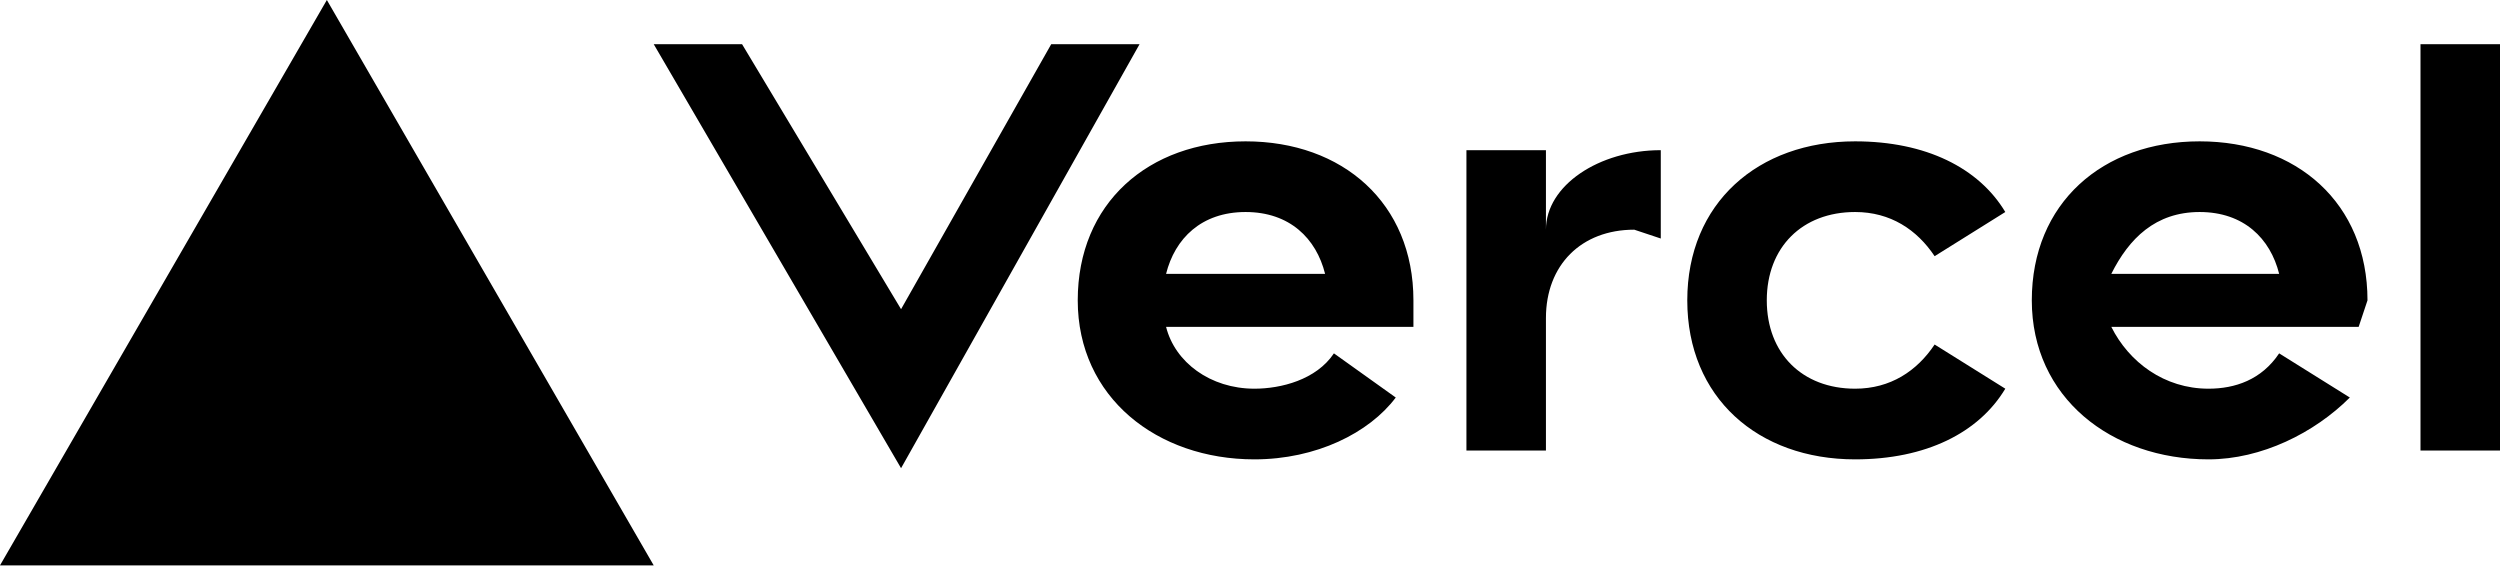
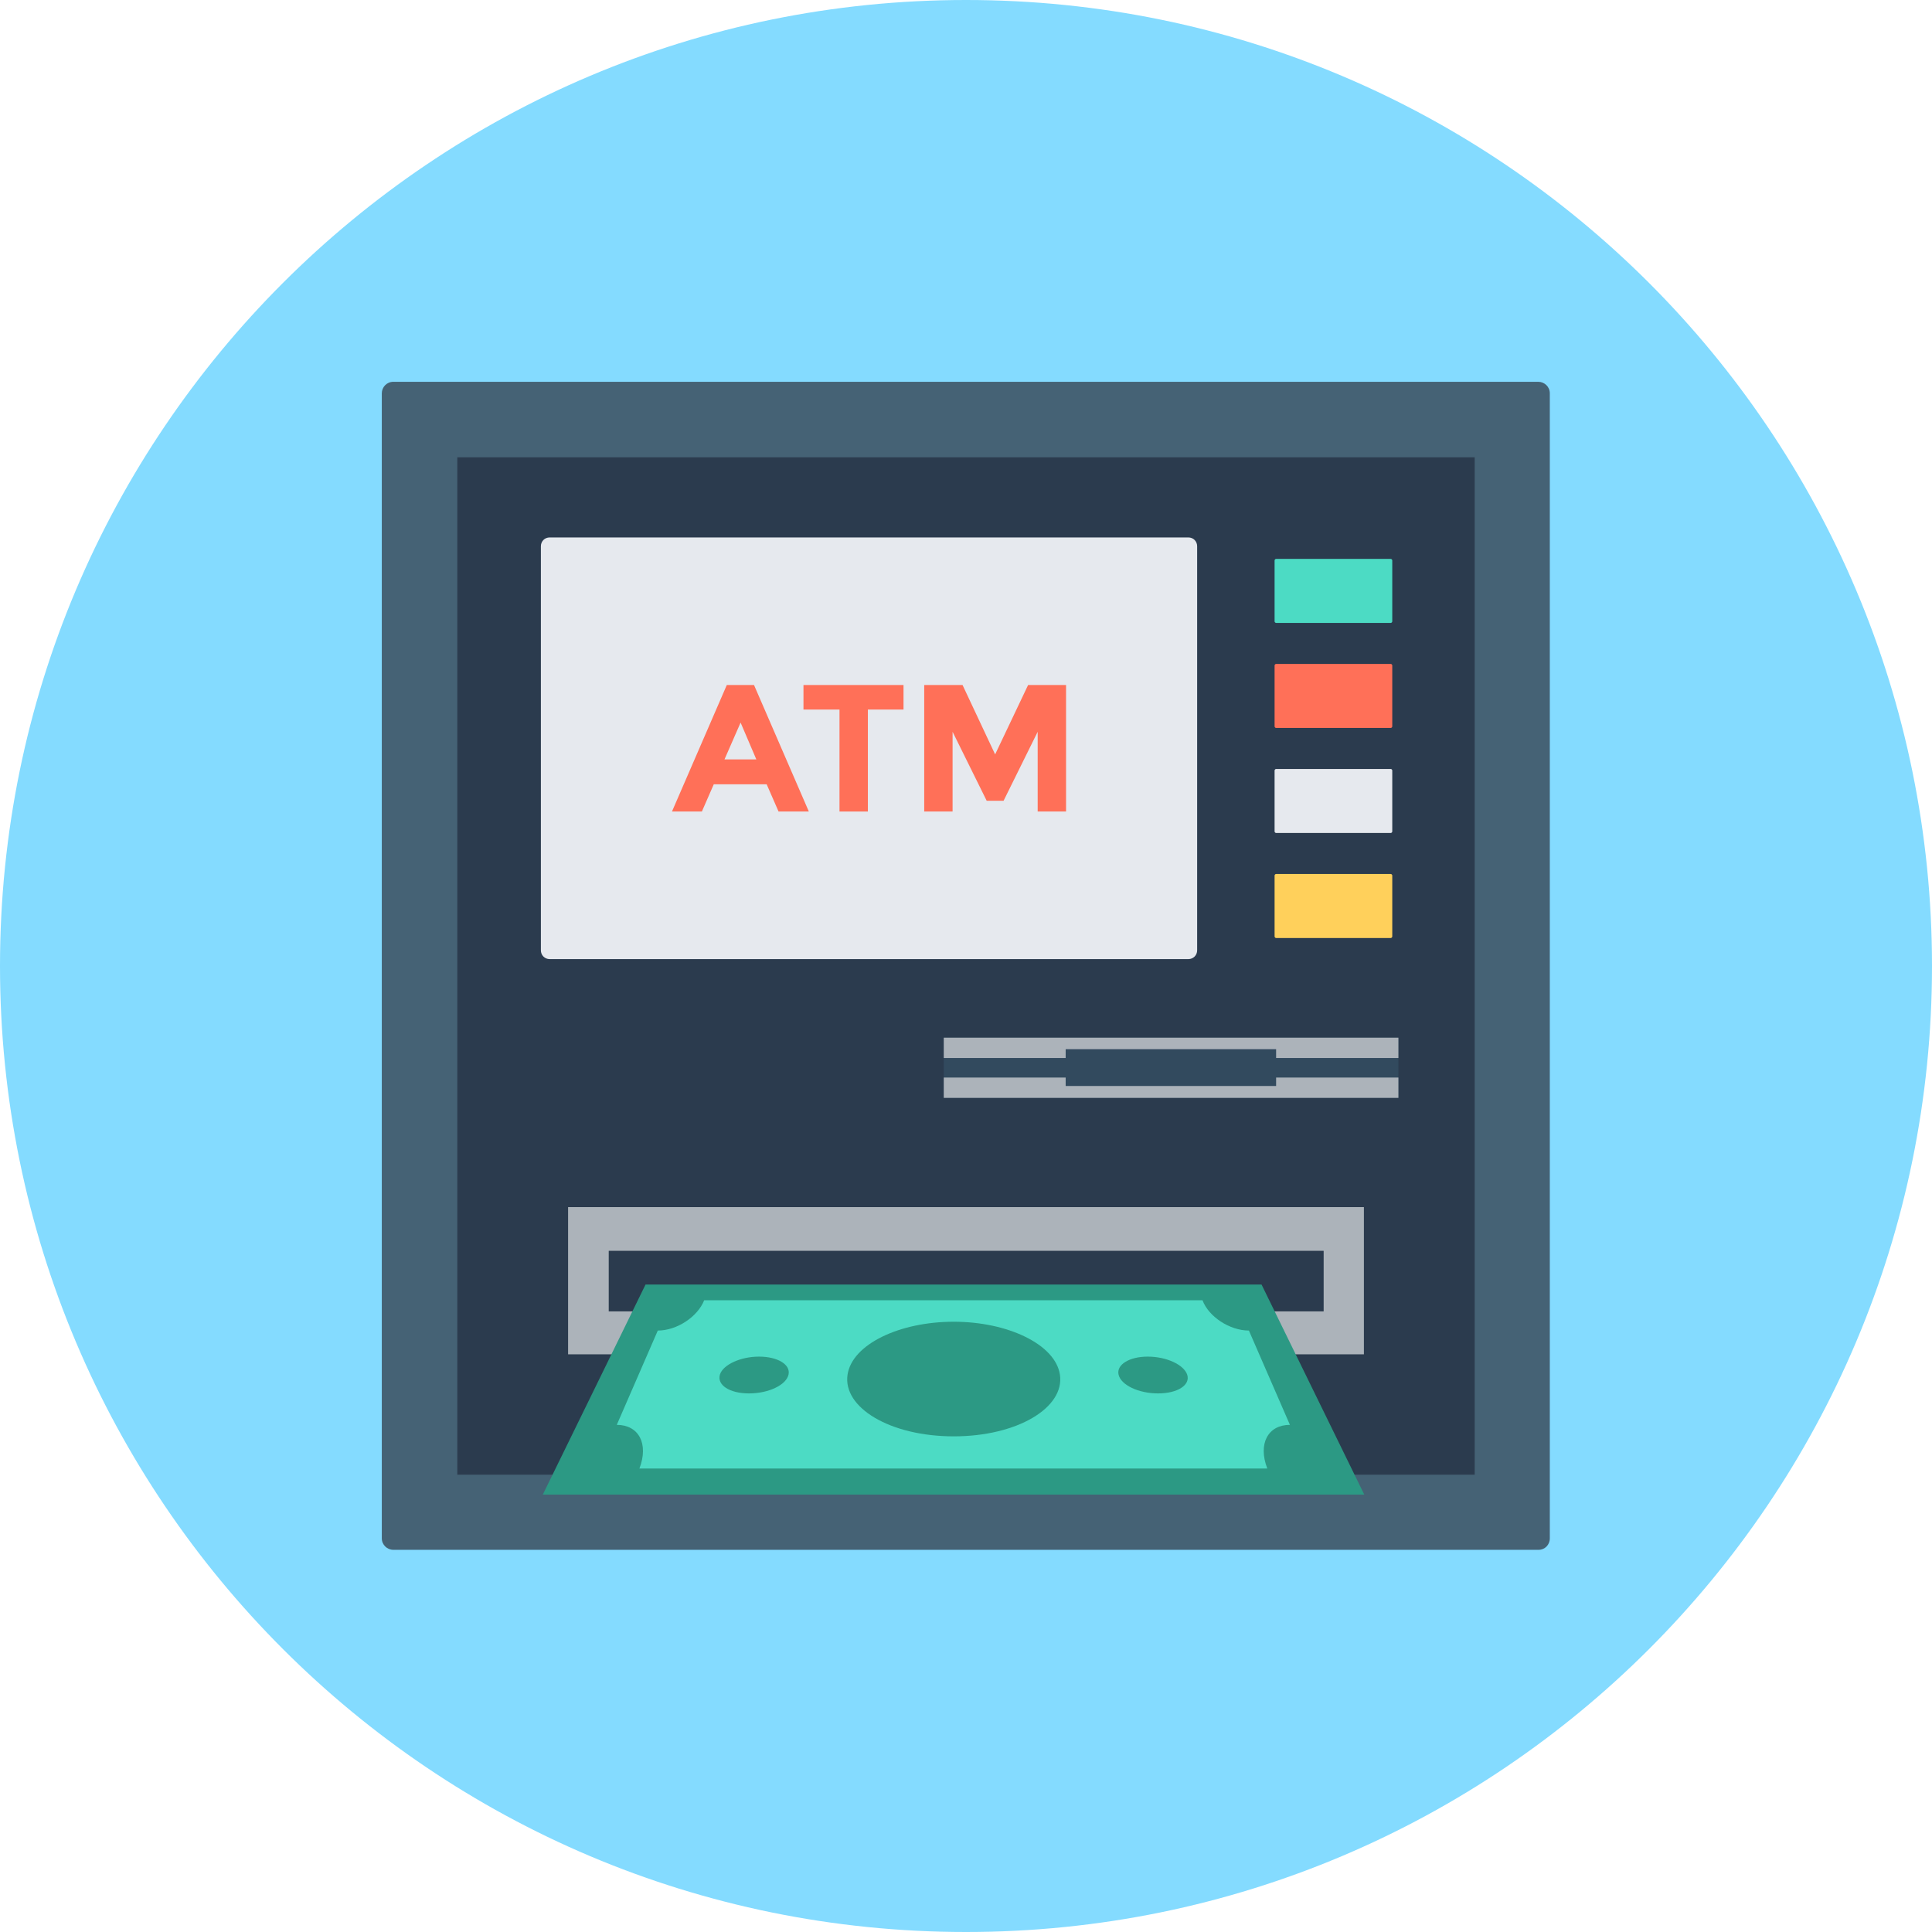
- <svg xmlns="http://www.w3.org/2000/svg" fill="none" viewBox="0 0 283 64">
-   <path fill="black" d="M141 16c-11 0-19 7-19 18s9 18 20 18c7 0 13-3 16-7l-7-5c-2 3-6 4-9 4-5 0-9-3-10-7h28v-3c0-11-8-18-19-18zm-9 15c1-4 4-7 9-7s8 3 9 7h-18zm117-15c-11 0-19 7-19 18s9 18 20 18c6 0 12-3 16-7l-8-5c-2 3-5 4-8 4-5 0-9-3-11-7h28l1-3c0-11-8-18-19-18zm-10 15c2-4 5-7 10-7s8 3 9 7h-19zm-39 3c0 6 4 10 10 10 4 0 7-2 9-5l8 5c-3 5-9 8-17 8-11 0-19-7-19-18s8-18 19-18c8 0 14 3 17 8l-8 5c-2-3-5-5-9-5-6 0-10 4-10 10zm83-29v46h-9V5h9zM37 0l37 64H0L37 0zm92 5-27 48L74 5h10l18 30 17-30h10zm59 12v10l-3-1c-6 0-10 4-10 10v15h-9V17h9v9c0-5 6-9 13-9z" />
+ <svg xmlns="http://www.w3.org/2000/svg" version="1.1" id="Layer_1" viewBox="0 0 504 504" xml:space="preserve">
+   <circle style="fill:#84DBFF;" cx="252" cy="252" r="252" />
+   <path style="fill:#456275;" d="M401.4,404.3H102.6c-1.6,0-3-1.3-3-3V102.6c0-1.6,1.3-3,3-3h298.7c1.6,0,3,1.3,3,3v298.7  C404.3,403,403,404.3,401.4,404.3z" />
+   <rect x="119.3" y="119.3" style="fill:#2B3B4E;" width="265.4" height="265.4" />
+   <path style="fill:#E6E9EE;" d="M310,250.2H143.4c-1.3,0-2.3-1-2.3-2.3V142.5c0-1.3,1-2.3,2.3-2.3H310c1.3,0,2.3,1,2.3,2.3v105.4  C312.3,249.2,311.3,250.2,310,250.2z" />
+   <path style="fill:#4CDBC4;" d="M362.8,162.5h-29.9c-0.2,0-0.4-0.2-0.4-0.4v-15.9c0-0.2,0.2-0.4,0.4-0.4h29.9c0.2,0,0.4,0.2,0.4,0.4  v15.9C363.2,162.3,363,162.5,362.8,162.5z" />
+   <path style="fill:#FF7058;" d="M362.8,189.9h-29.9c-0.2,0-0.4-0.2-0.4-0.4v-15.9c0-0.2,0.2-0.4,0.4-0.4h29.9c0.2,0,0.4,0.2,0.4,0.4  v15.9C363.2,189.7,363,189.9,362.8,189.9z" />
+   <path style="fill:#E6E9EE;" d="M362.8,217.3h-29.9c-0.2,0-0.4-0.2-0.4-0.4V201c0-0.2,0.2-0.4,0.4-0.4h29.9c0.2,0,0.4,0.2,0.4,0.4  v15.9C363.2,217.1,363,217.3,362.8,217.3z" />
+   <path style="fill:#FFD05B;" d="M362.8,244.7h-29.9c-0.2,0-0.4-0.2-0.4-0.4v-15.9c0-0.2,0.2-0.4,0.4-0.4h29.9c0.2,0,0.4,0.2,0.4,0.4  v15.9C363.2,244.5,363,244.7,362.8,244.7z" />
+   <rect x="246.2" y="270.7" style="fill:#324A5E;" width="118.6" height="15.7" />
+   <g>
+     <polygon style="fill:#ACB3BA;" points="364.8,270.7 364.8,276 332.9,276 332.9,273.7 278,273.7 278,276 246.2,276 246.2,270.7  " />
+     <polygon style="fill:#ACB3BA;" points="364.8,286.4 364.8,281.1 332.9,281.1 332.9,283.3 278,283.3 278,281.1 246.2,281.1    246.2,286.4  " />
+     <rect x="148.2" y="314.9" style="fill:#ACB3BA;" width="207.6" height="38.4" />
+   </g>
+   <g>
+     <path style="fill:#FF7058;" d="M203.1,211.7l-3.1-7.1h-13.8l-3.1,7.1h-7.8l14.3-33h7.1l14.3,33H203.1z M193.2,188.5l-4.2,9.6h8.3   L193.2,188.5z" />
+     <path style="fill:#FF7058;" d="M226.4,185.1v26.6H219v-26.6h-9.4v-6.4h26.1v6.4H226.4z" />
+     <path style="fill:#FF7058;" d="M270.7,190.9l-8.9,18h-4.4l-8.9-18v20.8h-7.4v-33h10l8.5,18.1l8.6-18.1h9.9v33h-7.4L270.7,190.9   L270.7,190.9z" />
+   </g>
+   <rect x="158.8" y="326.3" style="fill:#2B3B4E;" width="186.5" height="15.8" />
+   <polygon style="fill:#2C9984;" points="355.9,389.9 141.6,389.9 168.4,335.1 329.1,335.1 " />
+   <path style="fill:#4CDBC4;" d="M160.9,371.7l10.7-24.6c5,0,10.4-3.6,12.1-7.9h130c1.6,4.3,7.1,7.9,12.1,7.9l10.7,24.6  c-5.7,0-8.4,4.9-5.9,11.4H166.8C169.3,376.6,166.6,371.7,160.9,371.7z" />
+   <g>
+     <path style="fill:#2C9984;" d="M276.5,358.6c1.3,8.6-11.1,16.1-27.7,16.1s-29-7.5-27.7-16.1c1.2-7.9,13.5-13.8,27.7-13.8   C262.9,344.8,275.3,350.7,276.5,358.6z" />
+     <path style="fill:#2C9984;" d="M309.7,358.6c0.9,2.7-2.5,4.9-7.6,4.9s-9.7-2.2-10.3-4.9c-0.6-2.6,2.8-4.7,7.6-4.7   C304.3,353.9,308.8,356,309.7,358.6z" />
+     <path style="fill:#2C9984;" d="M205.7,358.6c-0.6,2.7-5.2,4.9-10.3,4.9s-8.4-2.2-7.6-4.9c0.8-2.6,5.4-4.7,10.2-4.7   C202.9,353.9,206.3,356,205.7,358.6z" />
+   </g>
</svg>
